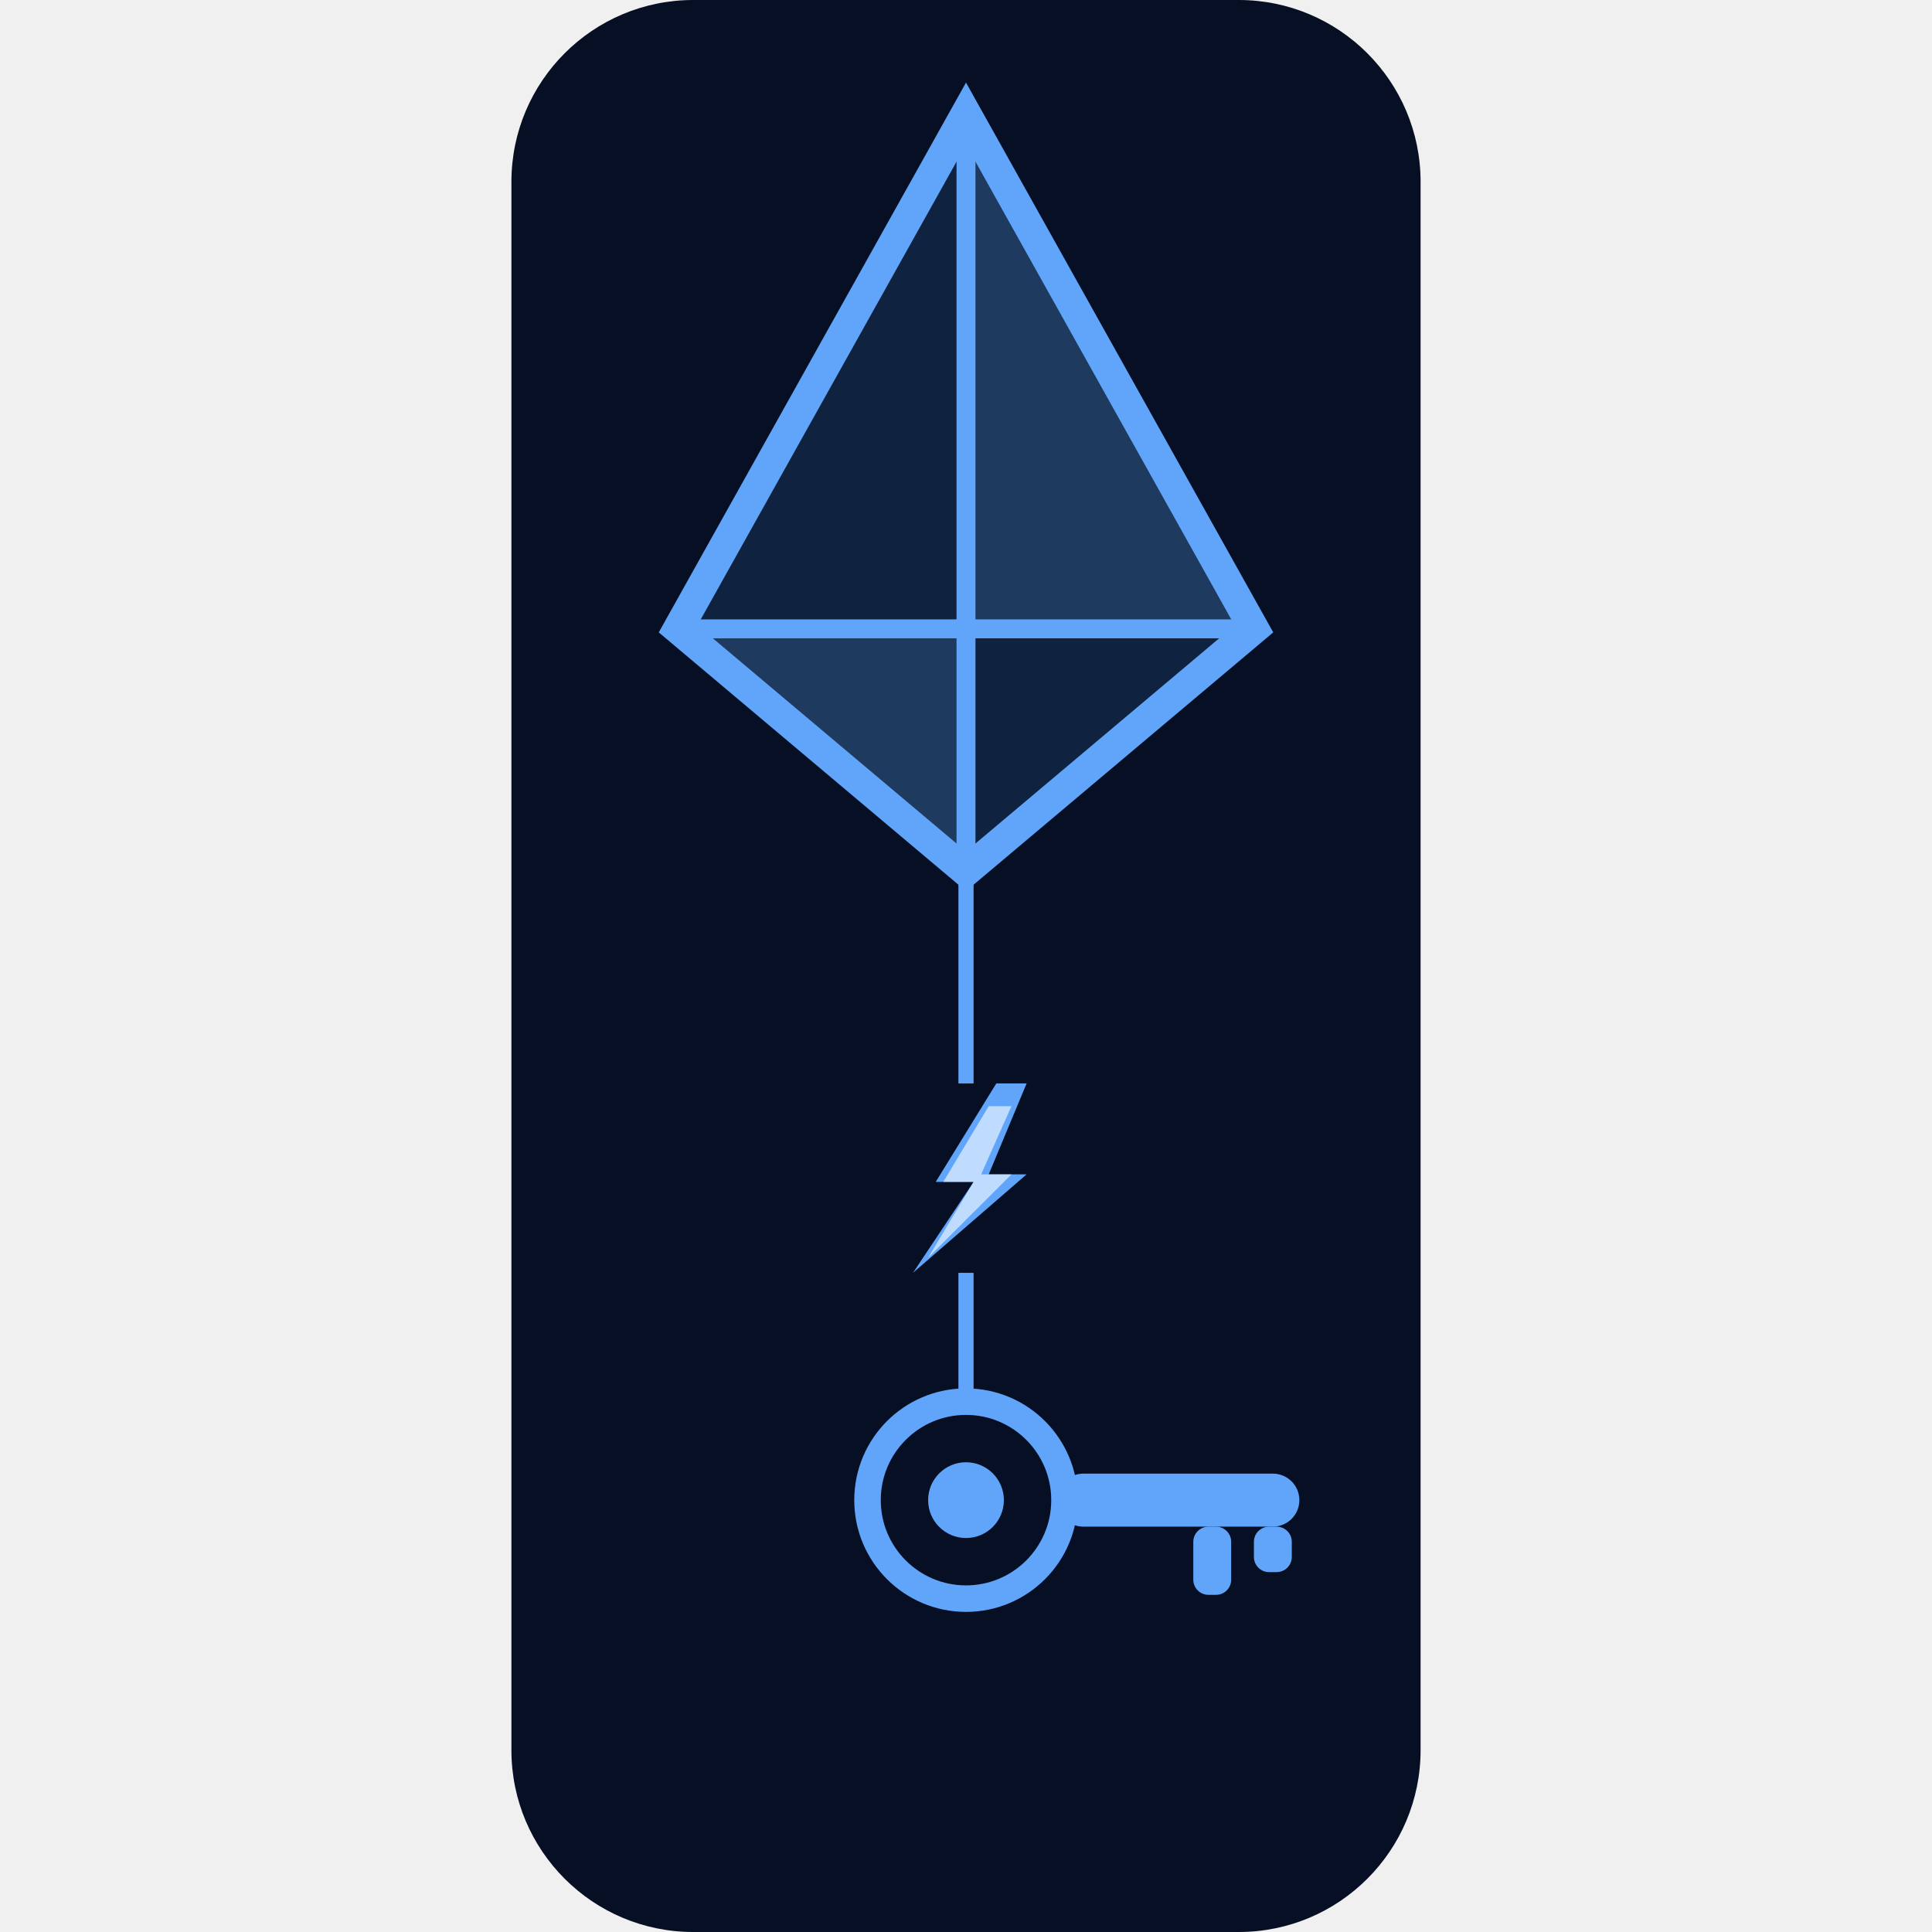
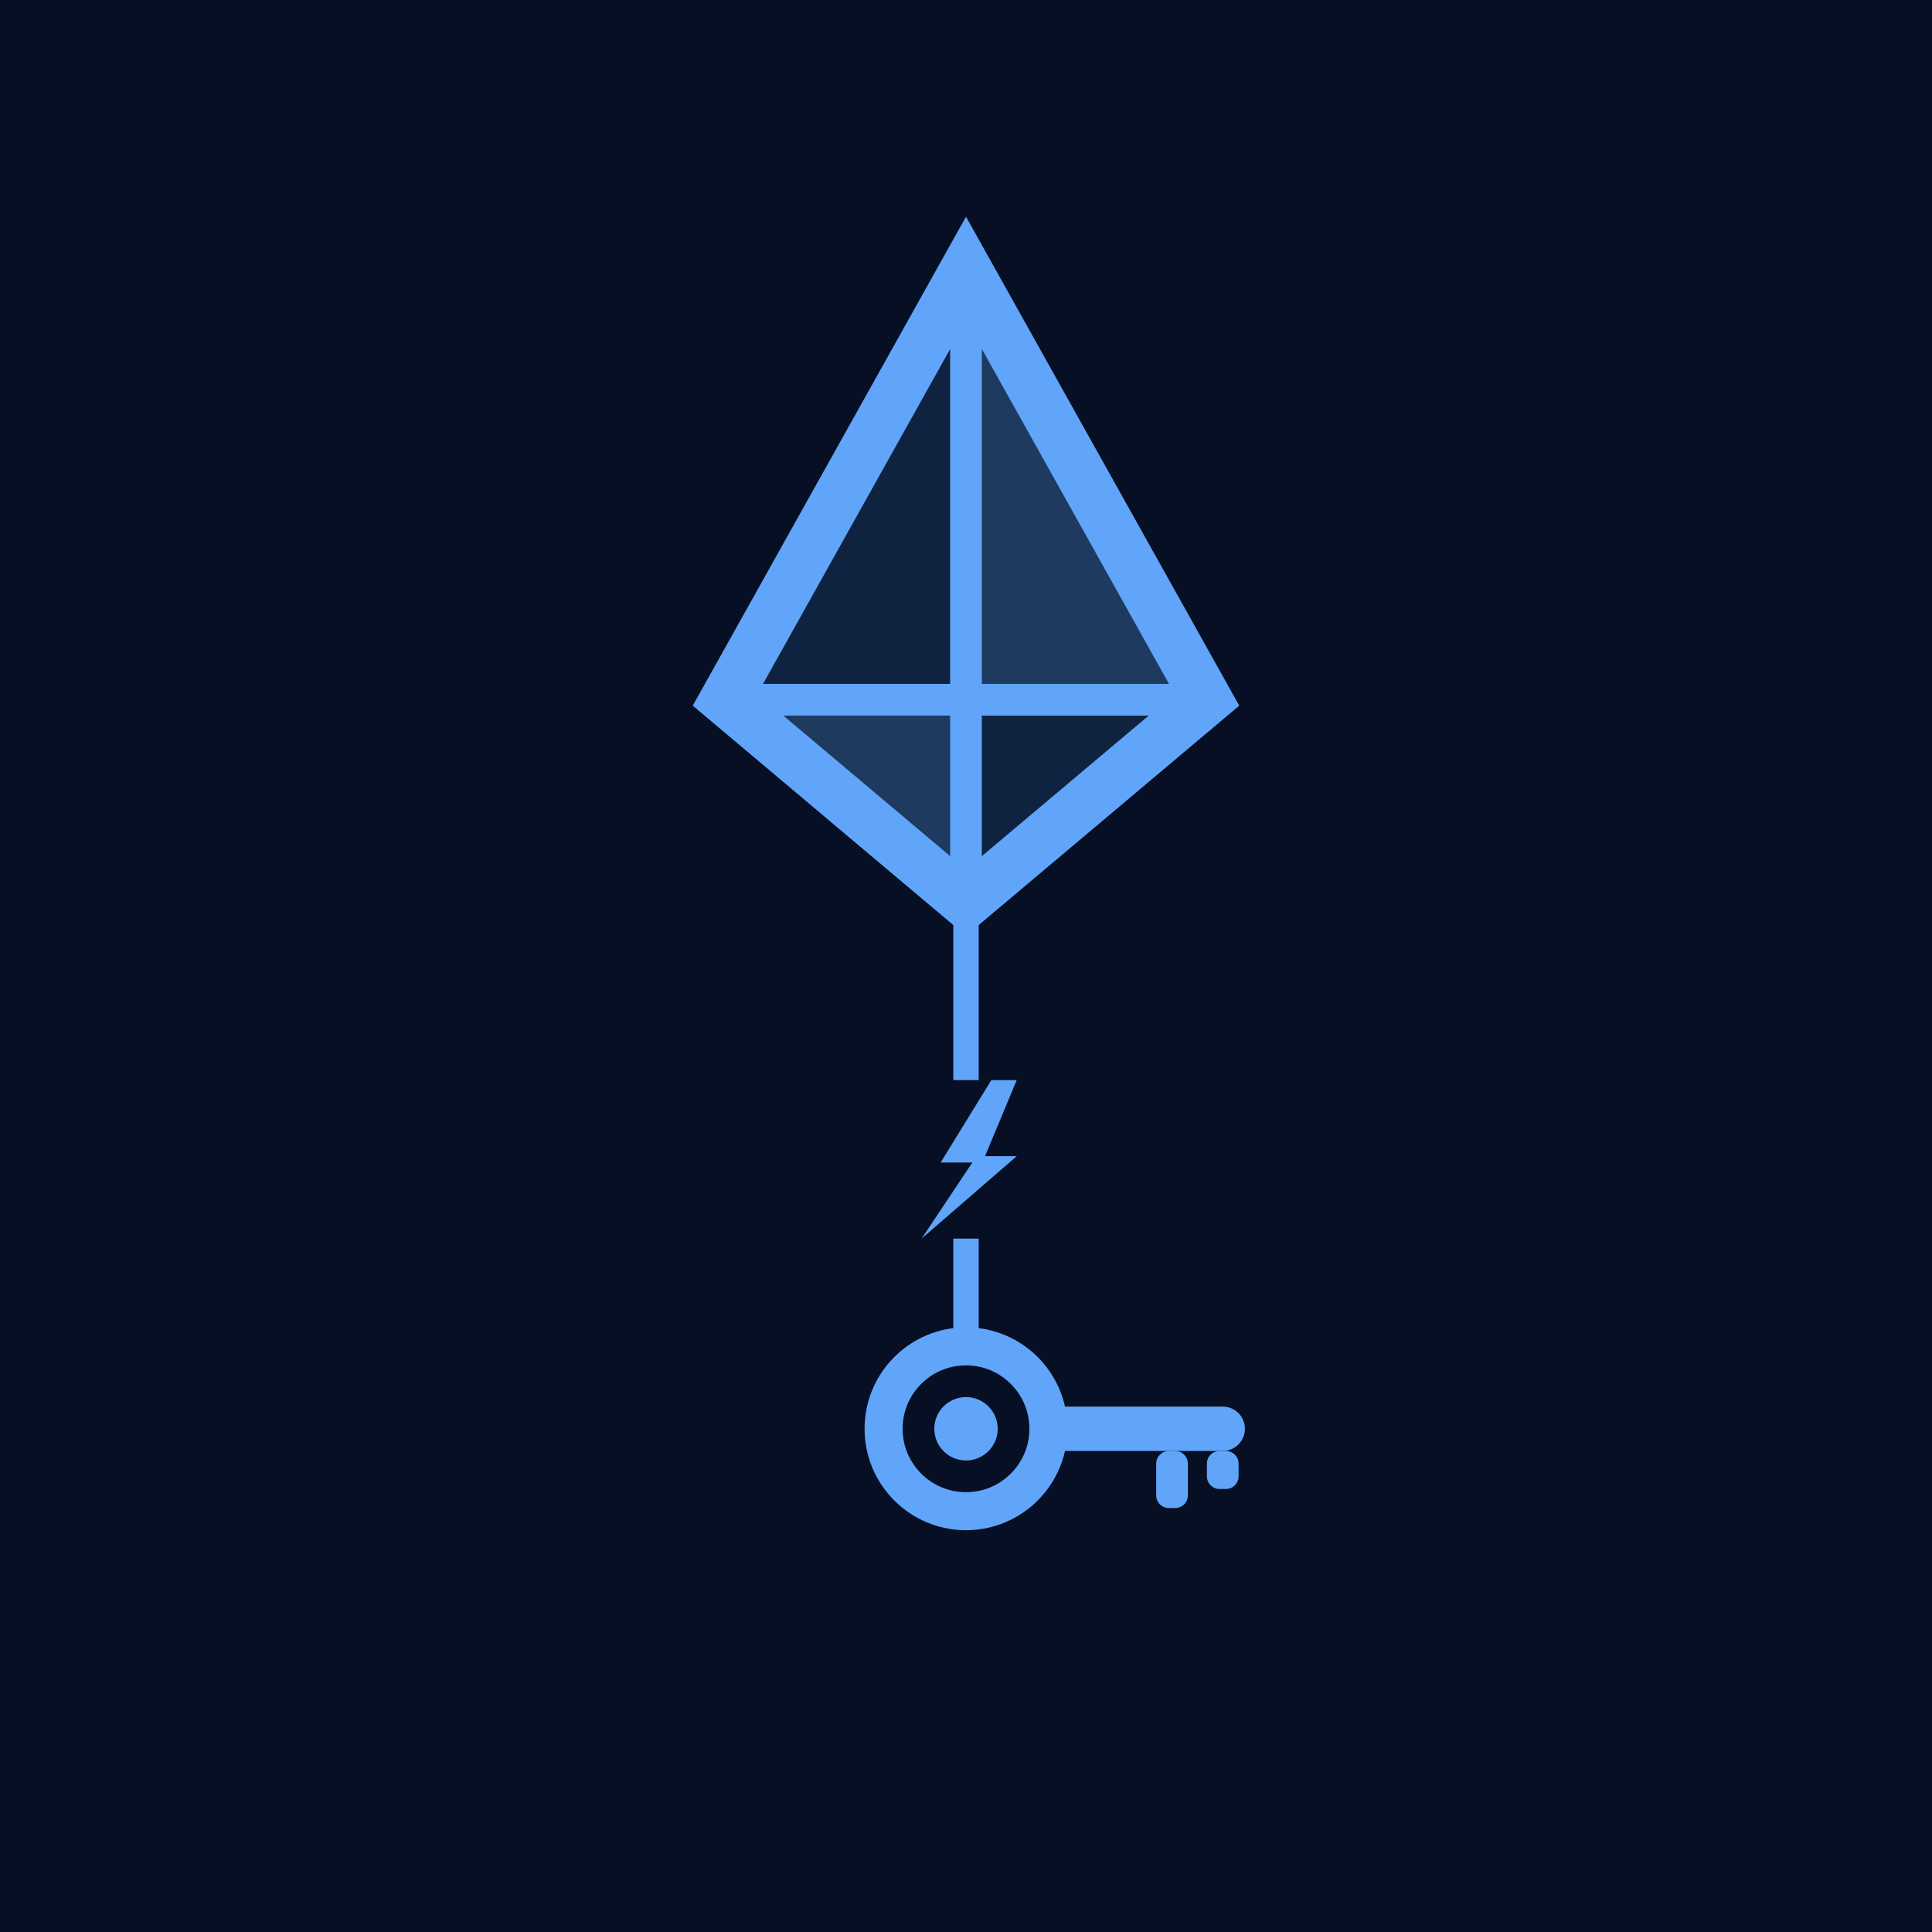
- <svg xmlns="http://www.w3.org/2000/svg" width="32" height="32" viewBox="50 5 120 255" fill="none">
-   <rect x="50" y="5" width="120" height="255" rx="24" fill="#070f24" />
-   <polygon points="110,20 148,88 110,88" fill="#1e3a5f" />
-   <polygon points="110,88 148,88 110,120" fill="#0f2340" />
-   <polygon points="72,88 110,88 110,20" fill="#0f2340" />
-   <polygon points="72,88 110,120 110,88" fill="#1e3a5f" />
-   <polygon points="110,20 148,88 110,120 72,88" fill="none" stroke="#60a5fa" stroke-width="4" />
-   <line x1="72" y1="88" x2="148" y2="88" stroke="#60a5fa" stroke-width="2.5" />
-   <line x1="110" y1="20" x2="110" y2="120" stroke="#60a5fa" stroke-width="2.5" />
-   <line x1="110" y1="120" x2="110" y2="148" stroke="#60a5fa" stroke-width="2" />
-   <polygon points="114,148 106,161 111,161 103,173 118,160 113,160 118,148" fill="#60a5fa" />
-   <polygon points="113,151 107,161 111,161 105,171 116,160 112,160 116,151" fill="white" opacity="0.6" />
-   <line x1="110" y1="173" x2="110" y2="190" stroke="#60a5fa" stroke-width="2" />
-   <circle cx="110" cy="203" r="13" fill="none" stroke="#60a5fa" stroke-width="3.5" />
-   <circle cx="110" cy="203" r="5" fill="#60a5fa" />
-   <rect x="122" y="199.5" width="32" height="7" rx="3.5" fill="#60a5fa" />
-   <rect x="140" y="206.5" width="5" height="9" rx="2" fill="#60a5fa" />
-   <rect x="148" y="206.5" width="5" height="6" rx="2" fill="#60a5fa" />
+ <svg xmlns="http://www.w3.org/2000/svg" width="32" height="32" viewBox="0 0 32 32" fill="none">
+   <rect width="32" height="32" fill="#070f24" />
+   <g transform="translate(16,16) scale(0.105) translate(-110,-130)">
+     <polygon points="110,20 148,88 110,88" fill="#1e3a5f" />
+     <polygon points="110,88 148,88 110,120" fill="#0f2340" />
+     <polygon points="72,88 110,88 110,20" fill="#0f2340" />
+     <polygon points="72,88 110,120 110,88" fill="#1e3a5f" />
+     <polygon points="110,20 148,88 110,120 72,88" fill="none" stroke="#60a5fa" stroke-width="8" />
+     <line x1="72" y1="88" x2="148" y2="88" stroke="#60a5fa" stroke-width="5" />
+     <line x1="110" y1="20" x2="110" y2="120" stroke="#60a5fa" stroke-width="5" />
+     <line x1="110" y1="120" x2="110" y2="148" stroke="#60a5fa" stroke-width="4" />
+     <polygon points="114,148 106,161 111,161 103,173 118,160 113,160 118,148" fill="#60a5fa" />
+     <line x1="110" y1="173" x2="110" y2="190" stroke="#60a5fa" stroke-width="4" />
+     <circle cx="110" cy="203" r="13" fill="none" stroke="#60a5fa" stroke-width="6" />
+     <circle cx="110" cy="203" r="5" fill="#60a5fa" />
+     <rect x="122" y="199.5" width="32" height="7" rx="3.5" fill="#60a5fa" />
+     <rect x="140" y="206.5" width="5" height="9" rx="2" fill="#60a5fa" />
+     <rect x="148" y="206.5" width="5" height="6" rx="2" fill="#60a5fa" />
+   </g>
</svg>
